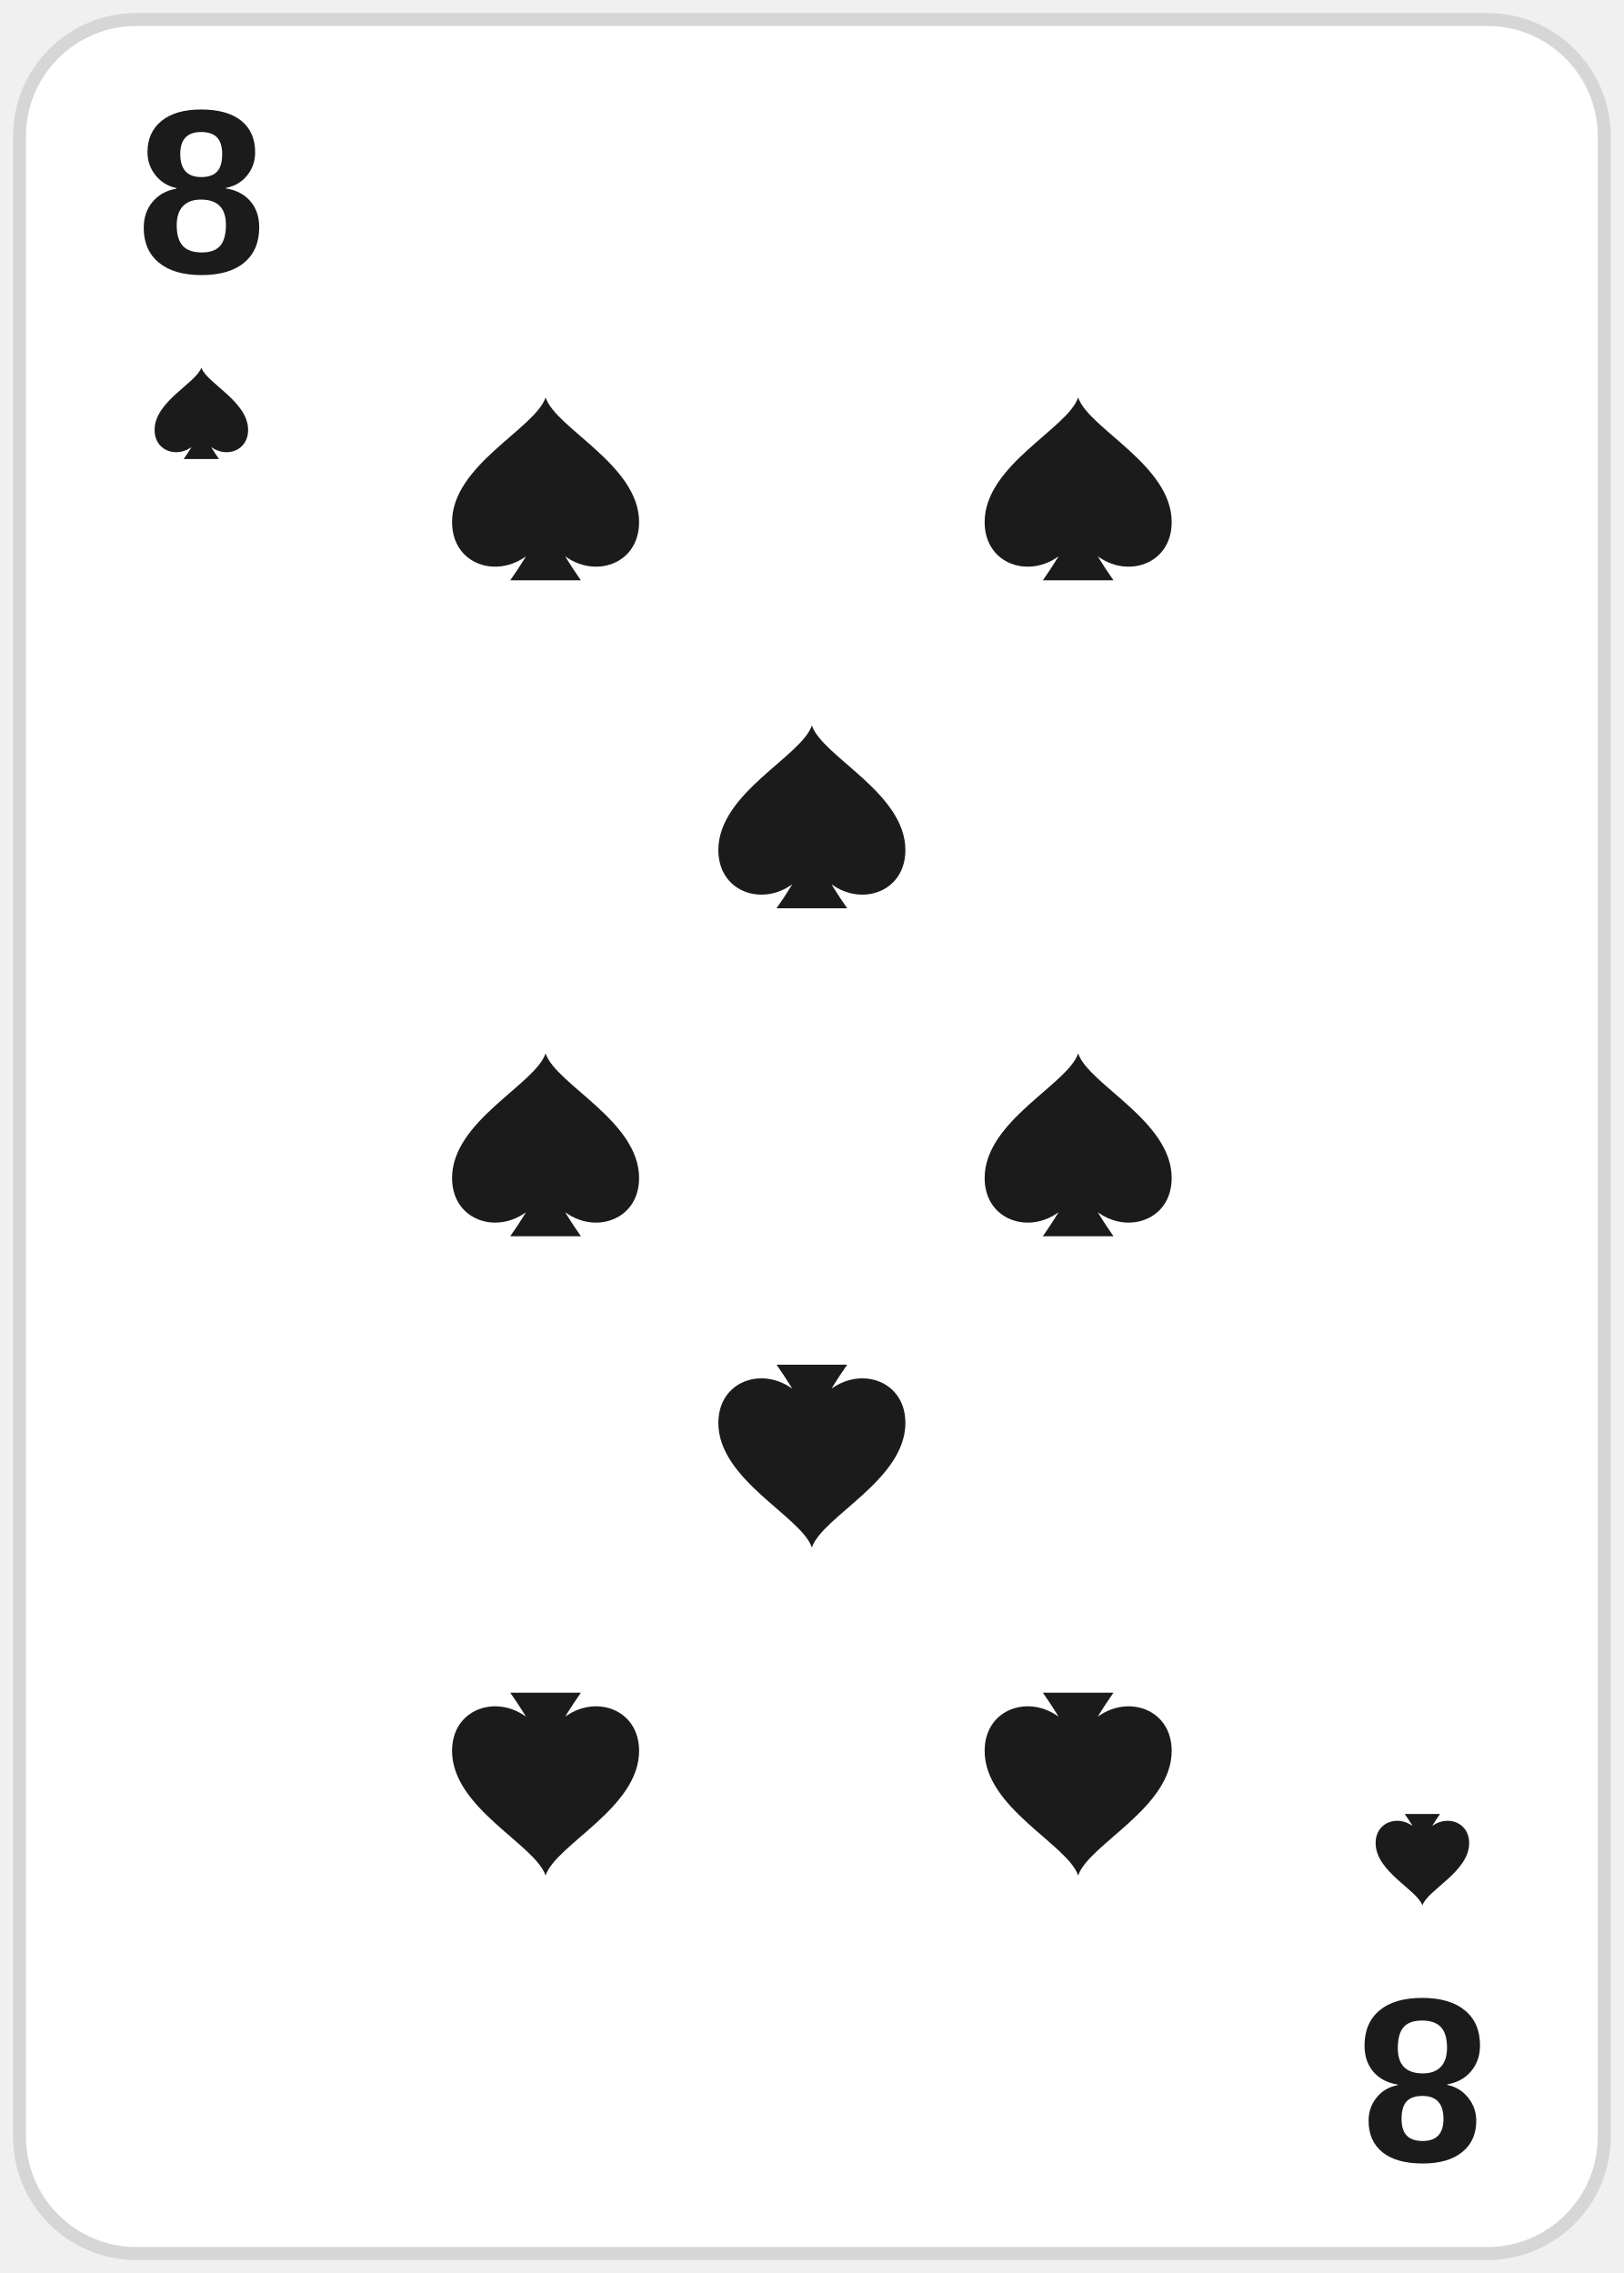
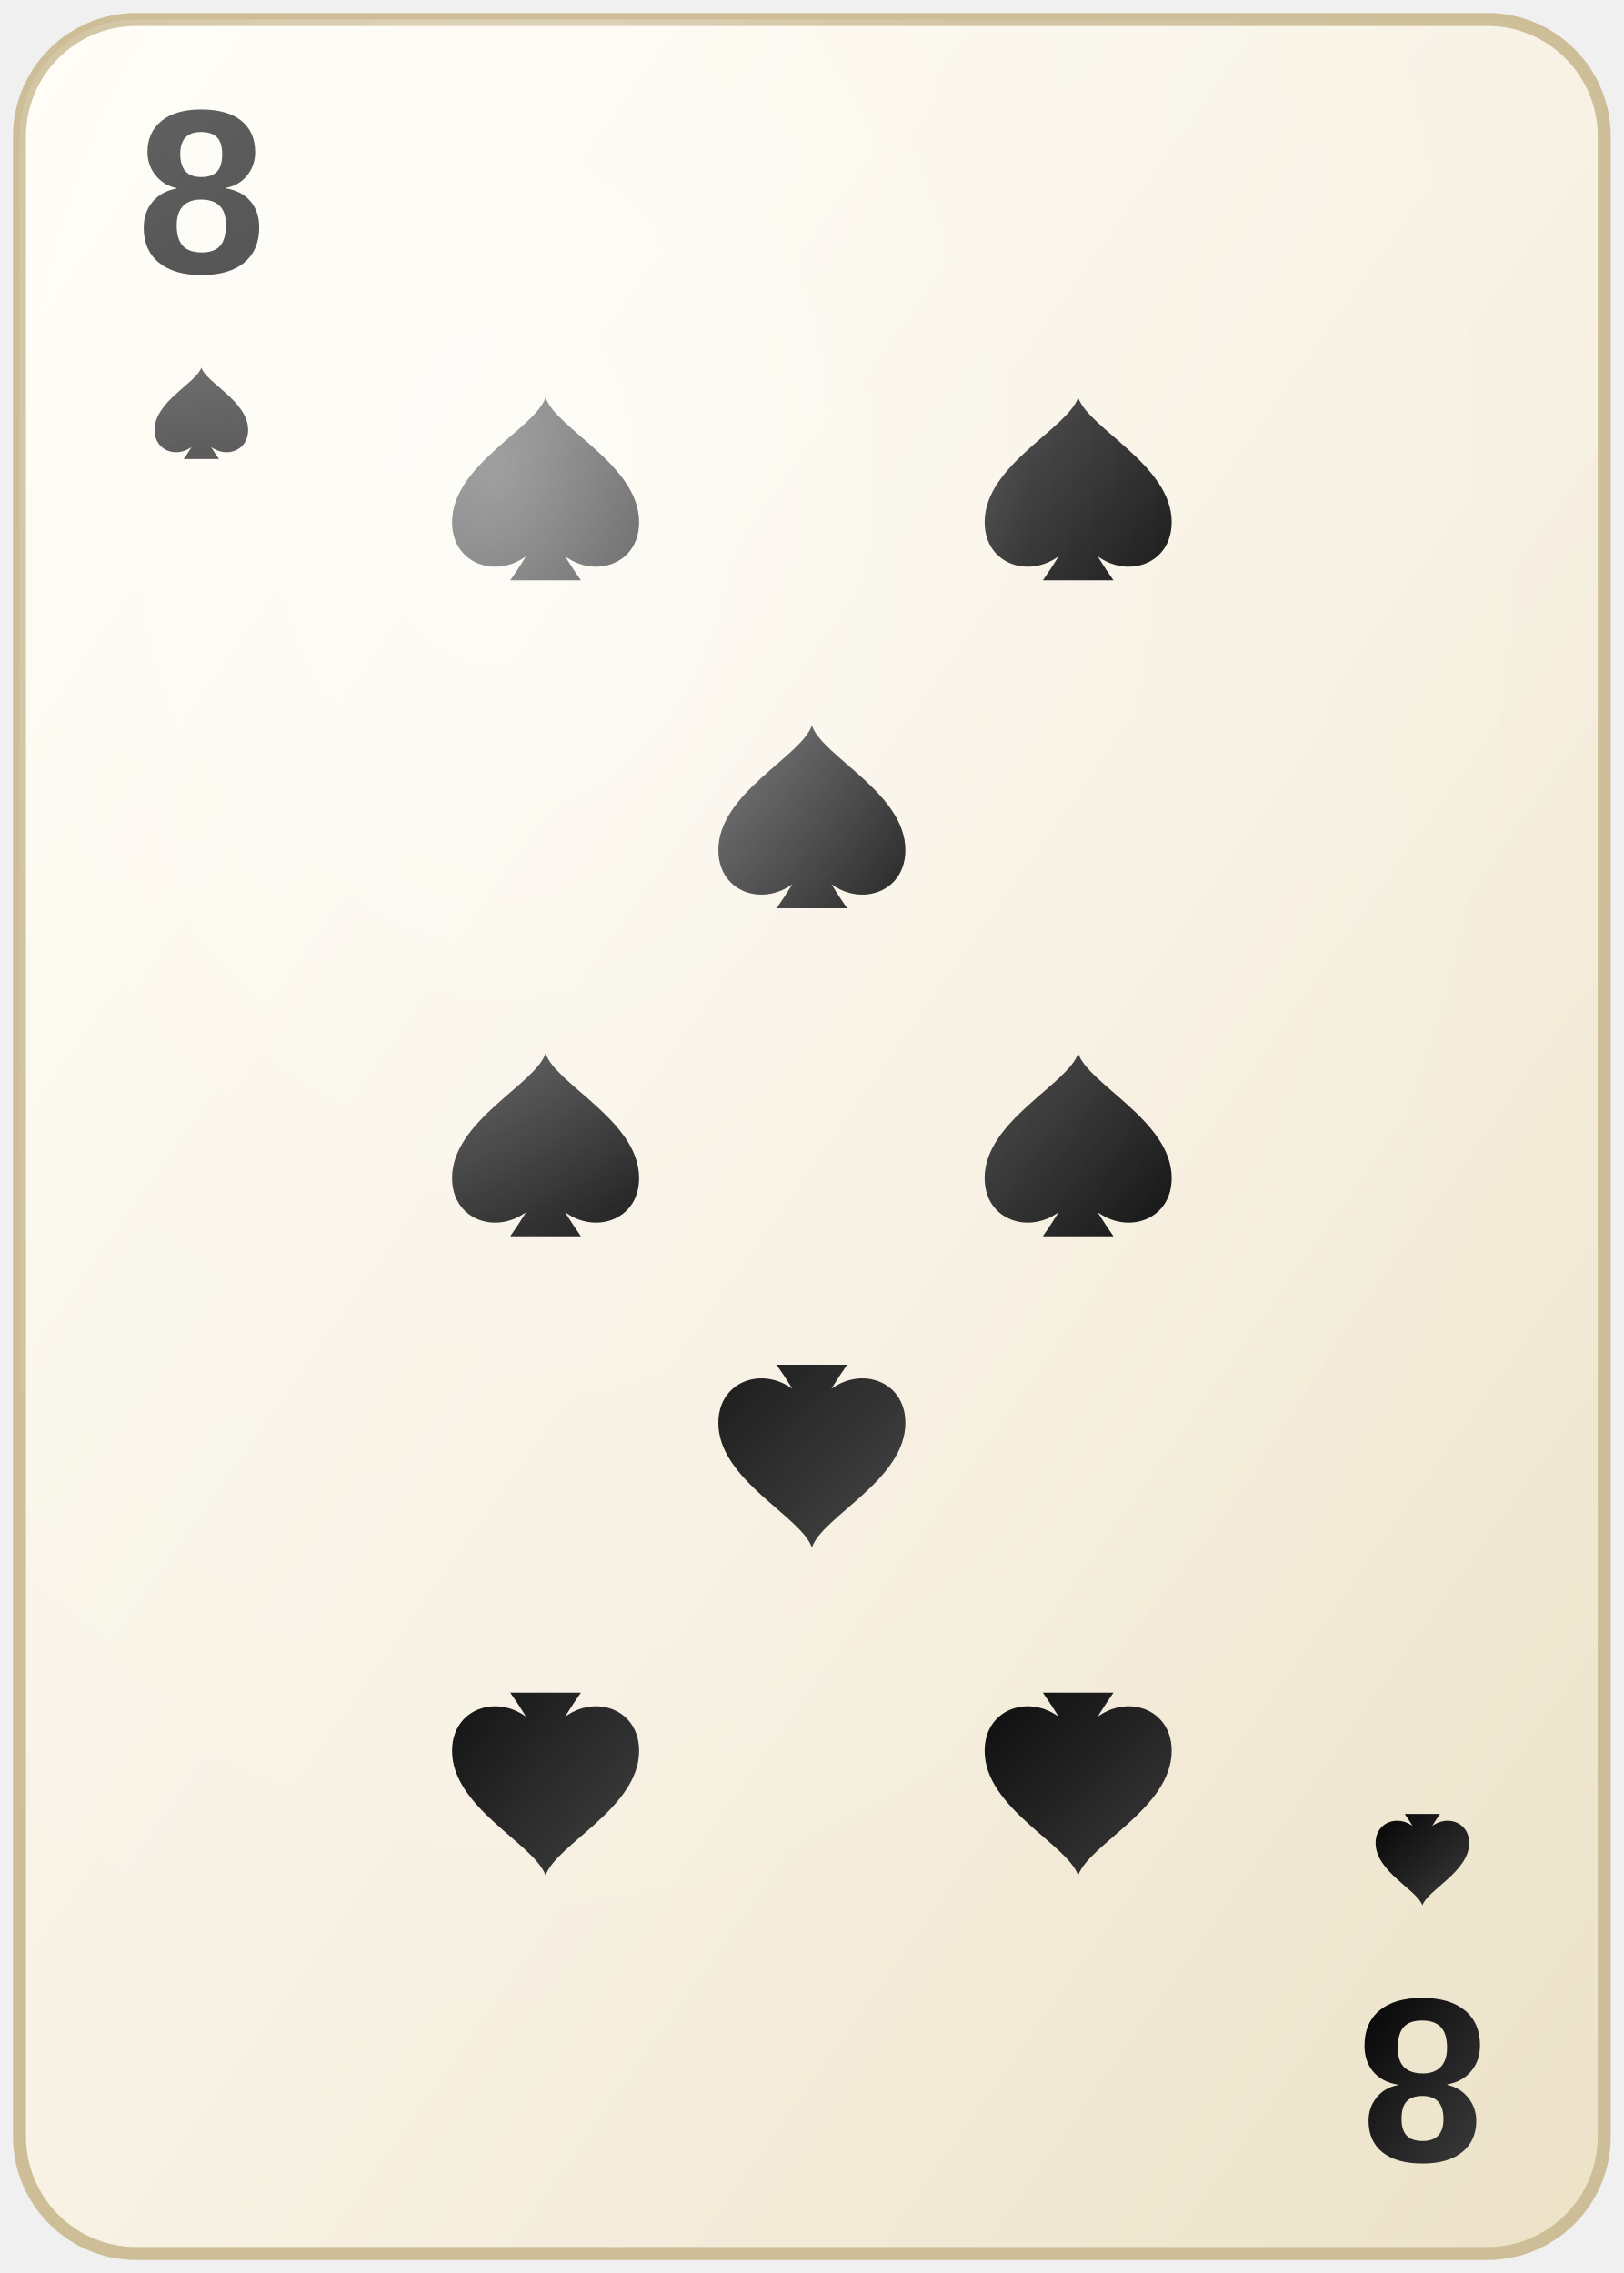
<svg xmlns="http://www.w3.org/2000/svg" viewBox="0 0 250 350" width="250" height="350">
-   <rect x="3" y="3" width="244" height="344" rx="18" fill="#ffffff" stroke="#d6d6d6" stroke-width="2" />
+   <defs>
+     <linearGradient id="faceGrad" x1="0%" y1="0%" x2="100%" y2="100%">
+       <stop offset="0%" stop-color="#fffdf6" />
+       <stop offset="55%" stop-color="#f7f1e3" />
+       <stop offset="100%" stop-color="#ece2c8" />
+     </linearGradient>
+     <radialGradient id="sheenGrad" cx="30%" cy="20%" r="75%">
+       <stop offset="0%" stop-color="#ffffff" stop-opacity="0.55" />
+       <stop offset="45%" stop-color="#ffffff" stop-opacity="0.12" />
+       <stop offset="100%" stop-color="#ffffff" stop-opacity="0" />
+     </radialGradient>
+     <linearGradient id="redInk" x1="0%" y1="0%" x2="100%" y2="100%">
+       <stop offset="0%" stop-color="#e2333f" />
+       <stop offset="100%" stop-color="#9c0f1d" />
+     </linearGradient>
+     <linearGradient id="blackInk" x1="0%" y1="0%" x2="100%" y2="100%">
+       <stop offset="0%" stop-color="#3c3c3c" />
+       <stop offset="100%" stop-color="#050505" />
+     </linearGradient>
+   </defs>
+   <rect x="3" y="3" width="244" height="344" rx="18" fill="url(#faceGrad)" stroke="#cdbe98" stroke-width="2" />
  <g transform="translate(31,42)">
-     <text x="0" y="0" text-anchor="middle" font-family="Arial, sans-serif" font-weight="700" font-size="36" fill="#1b1b1b">8</text>
-     <g transform="translate(0,21) scale(0.8)" fill="#1b1b1b">
+     <text x="0" y="0" text-anchor="middle" font-family="Arial, sans-serif" font-weight="700" font-size="36" fill="url(#blackInk)">8</text>
+     <g transform="translate(0,21) scale(0.8)" fill="url(#blackInk)">
      <path d="M0 -8 C 1 -5 9 -1.5 9 4 C 9 9 2.5 10 0 5 C -2.5 10 -9 9 -9 4 C -9 -1.5 -1 -5 0 -8 Z M -3.4 9.6 C -1.3 6.6 -0.6 5 0 3.1 C 0.6 5 1.3 6.6 3.4 9.6 Z" />
    </g>
  </g>
  <g transform="translate(219,308) rotate(180)">
-     <text x="0" y="0" text-anchor="middle" font-family="Arial, sans-serif" font-weight="700" font-size="36" fill="#1b1b1b">8</text>
-     <g transform="translate(0,21) scale(0.8)" fill="#1b1b1b">
+     <text x="0" y="0" text-anchor="middle" font-family="Arial, sans-serif" font-weight="700" font-size="36" fill="url(#blackInk)">8</text>
+     <g transform="translate(0,21) scale(0.8)" fill="url(#blackInk)">
      <path d="M0 -8 C 1 -5 9 -1.5 9 4 C 9 9 2.5 10 0 5 C -2.5 10 -9 9 -9 4 C -9 -1.5 -1 -5 0 -8 Z M -3.4 9.6 C -1.3 6.6 -0.6 5 0 3.1 C 0.6 5 1.3 6.6 3.4 9.6 Z" />
    </g>
  </g>
-   <g transform="translate(84.0,74.0) scale(1.6)" fill="#1b1b1b">
+   <g transform="translate(84.0,74.0) scale(1.6)" fill="url(#blackInk)">
    <path d="M0 -8 C 1 -5 9 -1.5 9 4 C 9 9 2.5 10 0 5 C -2.5 10 -9 9 -9 4 C -9 -1.5 -1 -5 0 -8 Z M -3.4 9.6 C -1.3 6.6 -0.6 5 0 3.1 C 0.6 5 1.3 6.6 3.4 9.6 Z" />
  </g>
-   <g transform="translate(166.0,74.0) scale(1.6)" fill="#1b1b1b">
+   <g transform="translate(166.0,74.0) scale(1.6)" fill="url(#blackInk)">
    <path d="M0 -8 C 1 -5 9 -1.5 9 4 C 9 9 2.5 10 0 5 C -2.5 10 -9 9 -9 4 C -9 -1.5 -1 -5 0 -8 Z M -3.4 9.6 C -1.3 6.6 -0.6 5 0 3.1 C 0.6 5 1.3 6.6 3.4 9.6 Z" />
  </g>
-   <g transform="translate(125.0,124.5) scale(1.6)" fill="#1b1b1b">
+   <g transform="translate(125.0,124.5) scale(1.6)" fill="url(#blackInk)">
    <path d="M0 -8 C 1 -5 9 -1.5 9 4 C 9 9 2.5 10 0 5 C -2.5 10 -9 9 -9 4 C -9 -1.5 -1 -5 0 -8 Z M -3.4 9.6 C -1.3 6.6 -0.6 5 0 3.1 C 0.6 5 1.3 6.6 3.4 9.6 Z" />
  </g>
-   <g transform="translate(84.0,175.0) scale(1.6)" fill="#1b1b1b">
+   <g transform="translate(84.0,175.0) scale(1.6)" fill="url(#blackInk)">
    <path d="M0 -8 C 1 -5 9 -1.5 9 4 C 9 9 2.5 10 0 5 C -2.5 10 -9 9 -9 4 C -9 -1.5 -1 -5 0 -8 Z M -3.4 9.6 C -1.3 6.6 -0.6 5 0 3.1 C 0.6 5 1.3 6.6 3.4 9.6 Z" />
  </g>
-   <g transform="translate(166.0,175.0) scale(1.6)" fill="#1b1b1b">
+   <g transform="translate(166.0,175.0) scale(1.6)" fill="url(#blackInk)">
    <path d="M0 -8 C 1 -5 9 -1.5 9 4 C 9 9 2.5 10 0 5 C -2.5 10 -9 9 -9 4 C -9 -1.5 -1 -5 0 -8 Z M -3.4 9.6 C -1.3 6.6 -0.6 5 0 3.1 C 0.6 5 1.3 6.6 3.4 9.6 Z" />
  </g>
-   <g transform="translate(125.0,225.5) scale(1.6) rotate(180)" fill="#1b1b1b">
+   <g transform="translate(125.0,225.5) scale(1.6) rotate(180)" fill="url(#blackInk)">
    <path d="M0 -8 C 1 -5 9 -1.5 9 4 C 9 9 2.5 10 0 5 C -2.5 10 -9 9 -9 4 C -9 -1.5 -1 -5 0 -8 Z M -3.4 9.6 C -1.3 6.6 -0.6 5 0 3.1 C 0.6 5 1.3 6.6 3.4 9.6 Z" />
  </g>
-   <g transform="translate(84.0,276.0) scale(1.6) rotate(180)" fill="#1b1b1b">
+   <g transform="translate(84.0,276.0) scale(1.6) rotate(180)" fill="url(#blackInk)">
    <path d="M0 -8 C 1 -5 9 -1.5 9 4 C 9 9 2.5 10 0 5 C -2.5 10 -9 9 -9 4 C -9 -1.5 -1 -5 0 -8 Z M -3.4 9.6 C -1.3 6.6 -0.6 5 0 3.1 C 0.6 5 1.3 6.6 3.4 9.6 Z" />
  </g>
-   <g transform="translate(166.0,276.0) scale(1.6) rotate(180)" fill="#1b1b1b">
+   <g transform="translate(166.0,276.0) scale(1.6) rotate(180)" fill="url(#blackInk)">
    <path d="M0 -8 C 1 -5 9 -1.5 9 4 C 9 9 2.5 10 0 5 C -2.5 10 -9 9 -9 4 C -9 -1.5 -1 -5 0 -8 Z M -3.4 9.6 C -1.3 6.6 -0.6 5 0 3.1 C 0.6 5 1.3 6.6 3.4 9.6 Z" />
  </g>
+   <rect x="3" y="3" width="244" height="344" rx="18" fill="url(#sheenGrad)" />
</svg>
